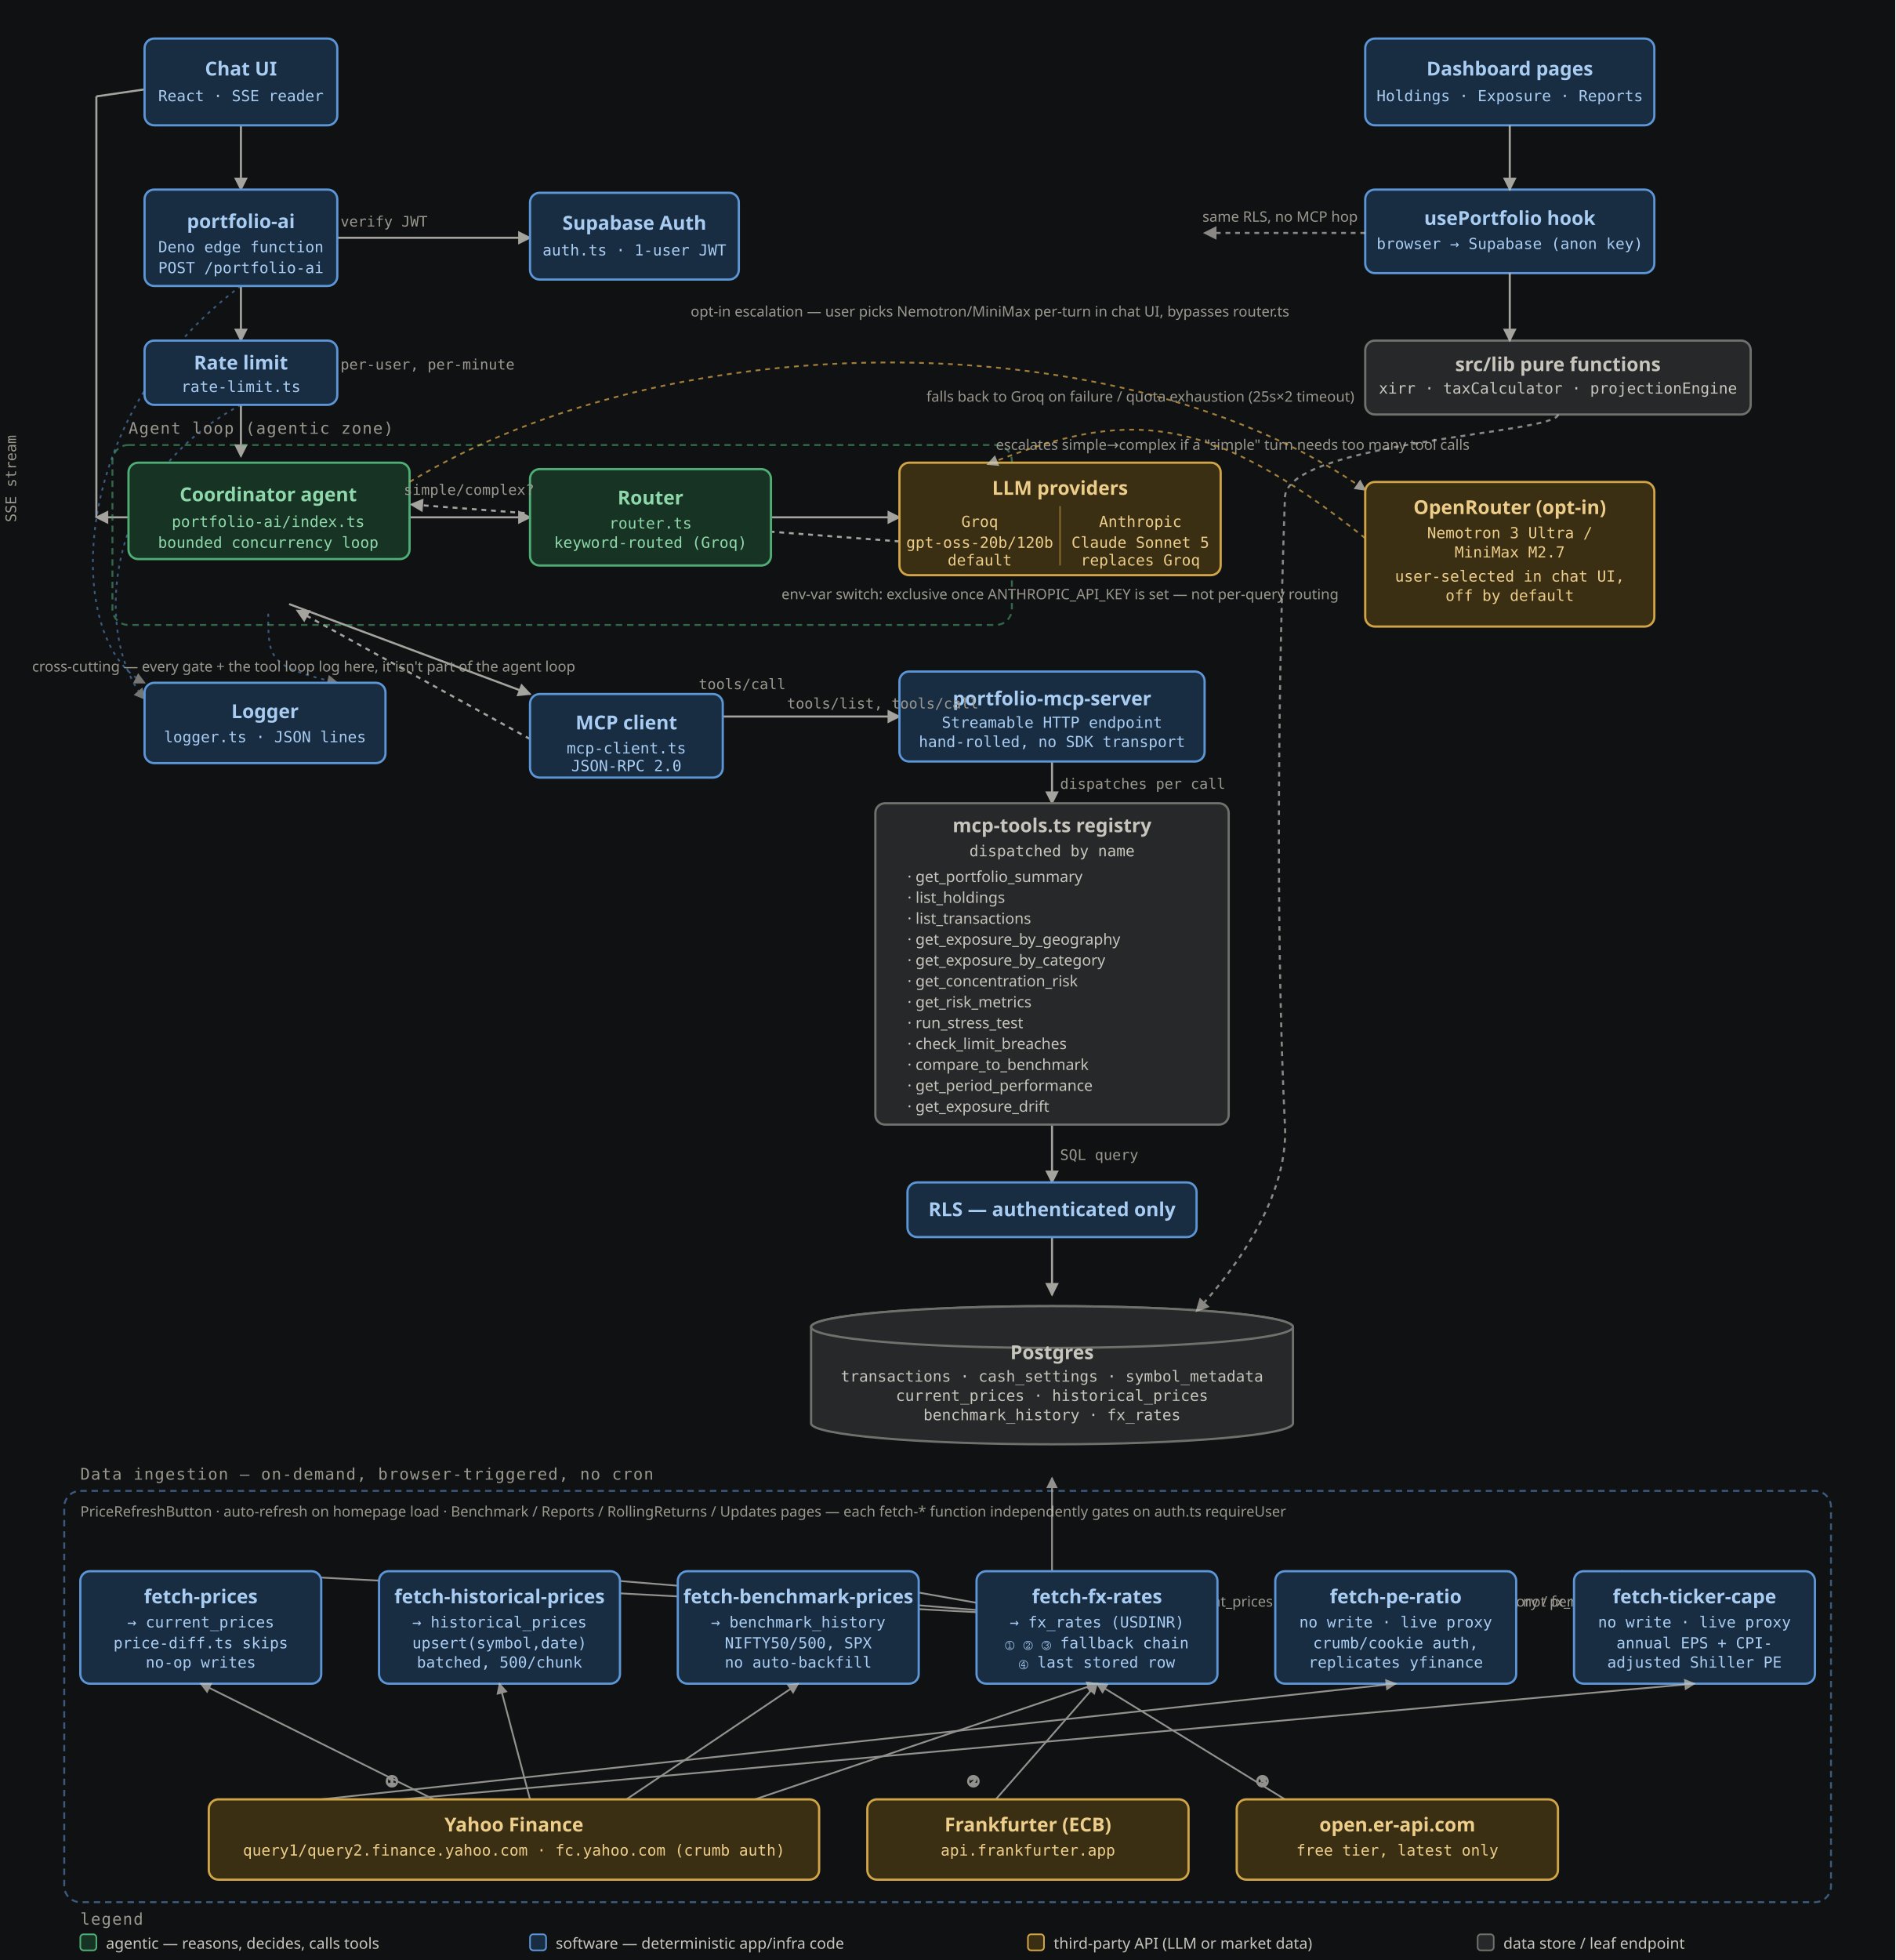
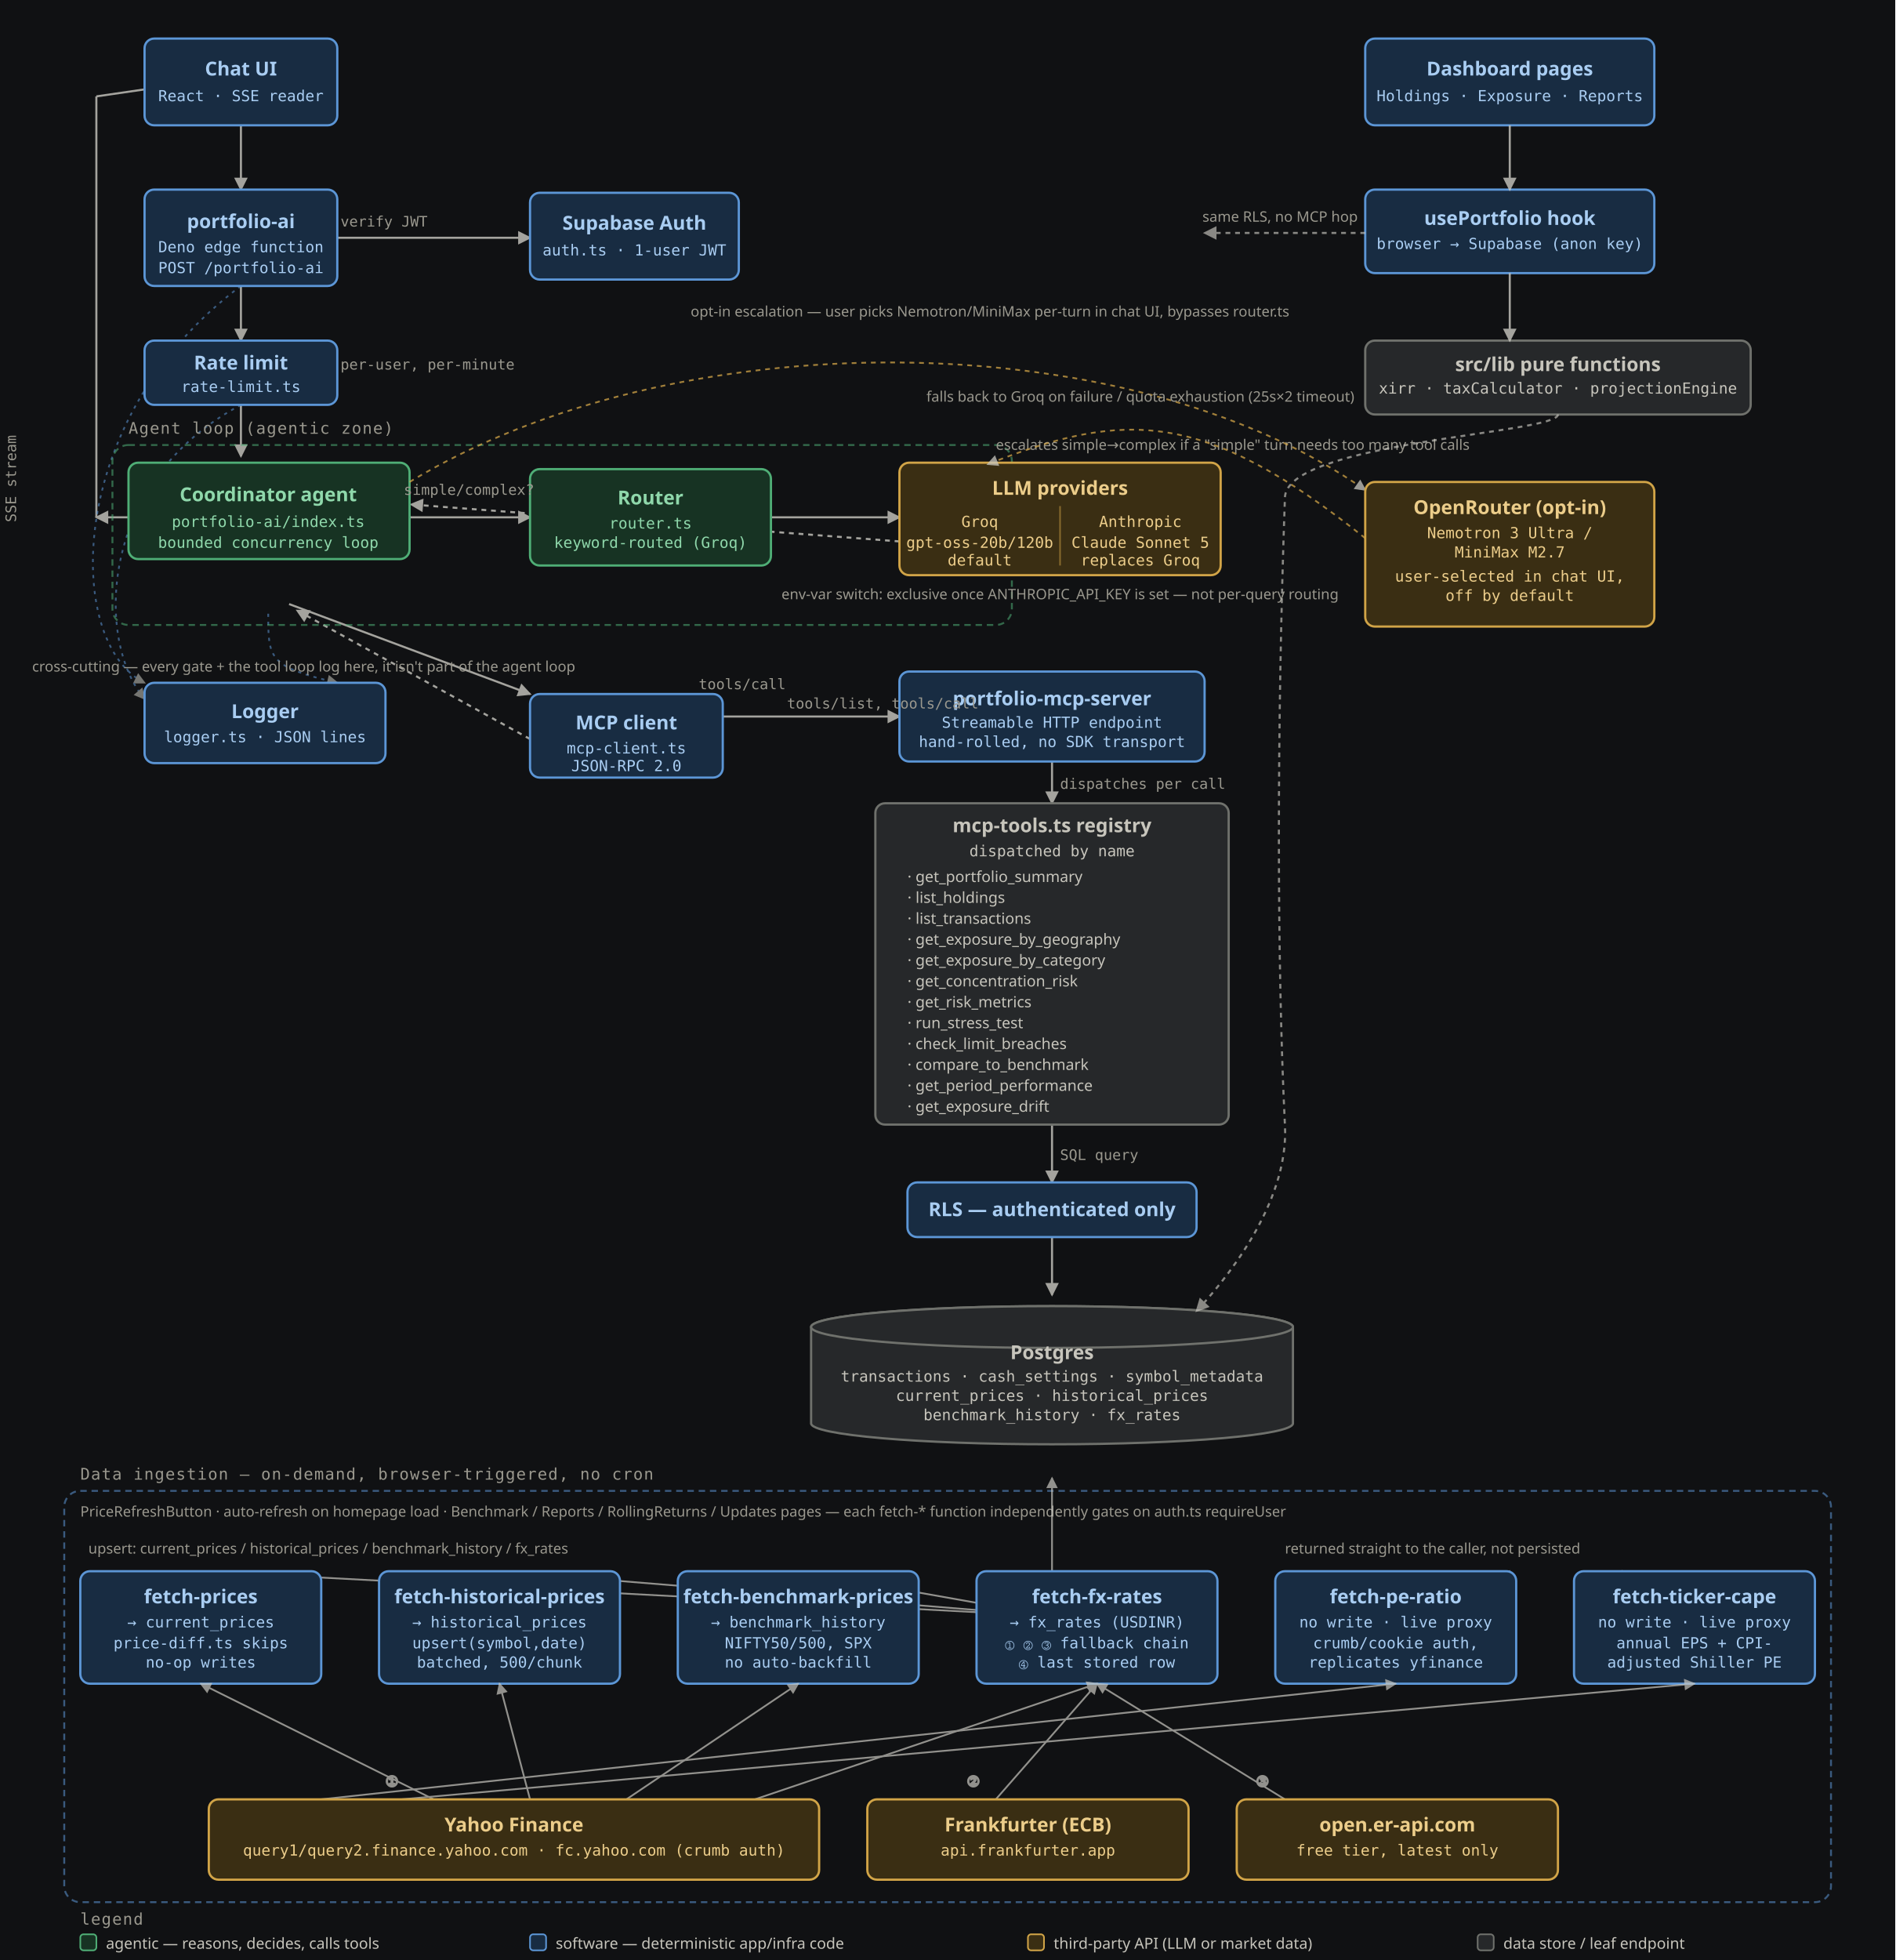
<svg xmlns="http://www.w3.org/2000/svg" viewBox="0 0 1180 1220" role="img" aria-label="Portfolio AI architecture: the chat UI sends a request through Supabase Edge auth and rate limiting to the portfolio-ai coordinator agent, which for Groq picks a model via keyword routing or switches to Claude Sonnet 5 entirely once an Anthropic key is set, calls MCP tools over JSON-RPC against portfolio-mcp-server, which runs SQL against Postgres under RLS, and streams a token response back over SSE. A third provider, OpenRouter (Nemotron 3 Ultra / MiniMax M2.7), is available as an opt-in escalation the user selects per-turn from the chat UI rather than a third leg of the env-var switch, and falls back to Groq automatically on failure or quota exhaustion. Dashboard pages query Postgres directly via usePortfolio, bypassing the agent and MCP hop. Below, a separate on-demand data-ingestion pipeline of six edge functions pulls prices, FX rates and fundamentals from Yahoo Finance (with a Frankfurter/open.er-api.com fallback chain for FX) into the same Postgres tables.">
  <style>
    text { font-family: 'IBM Plex Sans', 'Segoe UI', ui-sans-serif, system-ui, sans-serif; }
    .mono { font-family: 'IBM Plex Mono', 'Cascadia Code', ui-monospace, Consolas, monospace; }
    .label { font-weight: 600; font-size: 12px; }
    .sub { font-size: 9.5px; }
    .edge { font-size: 9px; fill: #9a988e; }
    .group { font-size: 10px; letter-spacing: 0.06em; text-transform: uppercase; fill: #9a988e; }
    .box { stroke-width: 1.4; }
  </style>
  <defs>
    <marker id="arrow" viewBox="0 0 8 8" refX="7" refY="4" markerWidth="6.5" markerHeight="6.5" orient="auto-start-reverse">
      <path d="M0,0 L8,4 L0,8 z" fill="#c9c8c0" />
    </marker>
  </defs>
  <rect x="0" y="0" width="1180" height="1220" fill="#101113" />
  <g stroke="#c9c8c0" stroke-width="1.3" fill="none" opacity="0.8">
    <line x1="150" y1="78" x2="150" y2="118" marker-end="url(#arrow)" />
    <line x1="185" y1="148" x2="330" y2="148" marker-end="url(#arrow)" />
    <line x1="150" y1="178" x2="150" y2="212" marker-end="url(#arrow)" />
    <line x1="150" y1="252" x2="150" y2="284" marker-end="url(#arrow)" />
    <line x1="255" y1="322" x2="330" y2="322" marker-end="url(#arrow)" />
    <line x1="480" y1="322" x2="560" y2="322" marker-end="url(#arrow)" />
    <line x1="180" y1="376" x2="330" y2="432" marker-end="url(#arrow)" />
    <line x1="425" y1="446" x2="560" y2="446" marker-end="url(#arrow)" />
    <line x1="655" y1="474" x2="655" y2="500" marker-end="url(#arrow)" />
    <line x1="655" y1="700" x2="655" y2="736" marker-end="url(#arrow)" />
    <line x1="655" y1="770" x2="655" y2="806" marker-end="url(#arrow)" />
    <line x1="330" y1="460" x2="185" y2="380" stroke-dasharray="3 3" marker-end="url(#arrow)" />
    <line x1="560" y1="337" x2="256" y2="314" stroke-dasharray="3 3" marker-end="url(#arrow)" />
    <line x1="120" y1="322" x2="60" y2="322" marker-end="url(#arrow)" />
    <line x1="60" y1="322" x2="60" y2="60" marker-end="none" />
    <line x1="60" y1="60" x2="115" y2="52" marker-end="url(#arrow)" />
  </g>
  <g stroke="#5c96d6" stroke-width="1.1" fill="none" opacity="0.55" stroke-dasharray="2 3">
    <path d="M 150 178 C 40 260, 40 400, 90 425" marker-end="url(#arrow)" />
    <path d="M 150 252 C 60 300, 60 400, 90 435" marker-end="url(#arrow)" />
    <path d="M 167 382 C 167 410, 167 415, 210 425" marker-end="url(#arrow)" />
  </g>
  <g>
    <rect class="box" x="90" y="24" width="120" height="54" rx="6" fill="#182c42" stroke="#5c96d6" />
    <text class="label" x="150" y="47" text-anchor="middle" fill="#a9cdf2">Chat UI</text>
    <text class="mono sub" x="150" y="63" text-anchor="middle" fill="#a9cdf2">React · SSE reader</text>
  </g>
  <g>
    <rect class="box" x="90" y="118" width="120" height="60" rx="6" fill="#182c42" stroke="#5c96d6" />
    <text class="label" x="150" y="142" text-anchor="middle" fill="#a9cdf2">portfolio-ai</text>
    <text class="mono sub" x="150" y="157" text-anchor="middle" fill="#a9cdf2">Deno edge function</text>
    <text class="mono sub" x="150" y="170" text-anchor="middle" fill="#a9cdf2">POST /portfolio-ai</text>
  </g>
  <g>
    <rect class="box" x="330" y="120" width="130" height="54" rx="6" fill="#182c42" stroke="#5c96d6" />
    <text class="label" x="395" y="143" text-anchor="middle" fill="#a9cdf2">Supabase Auth</text>
    <text class="mono sub" x="395" y="159" text-anchor="middle" fill="#a9cdf2">auth.ts · 1-user JWT</text>
  </g>
  <g>
    <rect class="box" x="90" y="212" width="120" height="40" rx="6" fill="#182c42" stroke="#5c96d6" />
    <text class="label" x="150" y="230" text-anchor="middle" fill="#a9cdf2">Rate limit</text>
    <text class="mono sub" x="150" y="244" text-anchor="middle" fill="#a9cdf2">rate-limit.ts</text>
  </g>
  <rect x="70" y="277" width="560" height="112" rx="10" fill="none" stroke="#4fae76" stroke-width="1.2" stroke-dasharray="4 3" opacity="0.55" />
  <text class="mono group" x="80" y="270">Agent loop (agentic zone)</text>
  <g>
    <rect class="box" x="80" y="288" width="175" height="60" rx="6" fill="#173323" stroke="#4fae76" />
    <text class="label" x="167" y="312" text-anchor="middle" fill="#8fd8ab">Coordinator agent</text>
    <text class="mono sub" x="167" y="328" text-anchor="middle" fill="#8fd8ab">portfolio-ai/index.ts</text>
    <text class="mono sub" x="167" y="341" text-anchor="middle" fill="#8fd8ab">bounded concurrency loop</text>
  </g>
  <g>
    <rect class="box" x="330" y="292" width="150" height="60" rx="6" fill="#173323" stroke="#4fae76" />
    <text class="label" x="405" y="314" text-anchor="middle" fill="#8fd8ab">Router</text>
    <text class="mono sub" x="405" y="329" text-anchor="middle" fill="#8fd8ab">router.ts</text>
    <text class="mono sub" x="405" y="341" text-anchor="middle" fill="#8fd8ab">keyword-routed (Groq)</text>
  </g>
  <g>
    <rect class="box" x="560" y="288" width="200" height="70" rx="6" fill="#3a2e13" stroke="#d1a447" />
    <text class="label" x="660" y="308" text-anchor="middle" fill="#eccd8a">LLM providers</text>
    <line x1="660" y1="315" x2="660" y2="352" stroke="#d1a447" stroke-width="1" opacity="0.5" />
    <text class="mono sub" x="610" y="328" text-anchor="middle" fill="#eccd8a">Groq</text>
    <text class="mono sub" x="610" y="341" text-anchor="middle" fill="#eccd8a">gpt-oss-20b/120b</text>
    <text class="mono sub" x="610" y="352" text-anchor="middle" fill="#eccd8a">default</text>
    <text class="mono sub" x="710" y="328" text-anchor="middle" fill="#eccd8a">Anthropic</text>
    <text class="mono sub" x="710" y="341" text-anchor="middle" fill="#eccd8a">Claude Sonnet 5</text>
    <text class="mono sub" x="710" y="352" text-anchor="middle" fill="#eccd8a">replaces Groq</text>
  </g>
  <text class="edge" x="620" y="280">escalates simple→complex if a "simple" turn needs too many tool calls</text>
  <text class="edge" x="660" y="373" text-anchor="middle">env-var switch: exclusive once ANTHROPIC_API_KEY is set — not per-query routing</text>
  <g stroke="#d1a447" stroke-width="1.1" fill="none" opacity="0.75" stroke-dasharray="3 3">
    <path d="M 255 300 C 420 200, 700 200, 850 305" marker-end="url(#arrow)" />
    <path d="M 850 335 C 750 255, 700 255, 615 289" marker-end="url(#arrow)" />
  </g>
  <text class="edge" x="430" y="197">opt-in escalation — user picks Nemotron/MiniMax per-turn in chat UI, bypasses router.ts</text>
  <text class="edge" x="710" y="250" text-anchor="middle">falls back to Groq on failure / quota exhaustion (25s×2 timeout)</text>
  <g>
    <rect class="box" x="850" y="300" width="180" height="90" rx="6" fill="#3a2e13" stroke="#d1a447" />
    <text class="label" x="940" y="320" text-anchor="middle" fill="#eccd8a">OpenRouter (opt-in)</text>
    <text class="mono sub" x="940" y="335" text-anchor="middle" fill="#eccd8a">Nemotron 3 Ultra /</text>
    <text class="mono sub" x="940" y="347" text-anchor="middle" fill="#eccd8a">MiniMax M2.7</text>
    <text class="mono sub" x="940" y="362" text-anchor="middle" fill="#eccd8a">user-selected in chat UI,</text>
    <text class="mono sub" x="940" y="374" text-anchor="middle" fill="#eccd8a">off by default</text>
  </g>
  <g>
    <rect class="box" x="90" y="425" width="150" height="50" rx="6" fill="#182c42" stroke="#5c96d6" />
    <text class="label" x="165" y="447" text-anchor="middle" fill="#a9cdf2">Logger</text>
    <text class="mono sub" x="165" y="462" text-anchor="middle" fill="#a9cdf2">logger.ts · JSON lines</text>
  </g>
  <text class="edge" x="20" y="418">cross-cutting — every gate + the tool loop log here, it isn't part of the agent loop</text>
  <g>
    <rect class="box" x="330" y="432" width="120" height="52" rx="6" fill="#182c42" stroke="#5c96d6" />
    <text class="label" x="390" y="454" text-anchor="middle" fill="#a9cdf2">MCP client</text>
    <text class="mono sub" x="390" y="469" text-anchor="middle" fill="#a9cdf2">mcp-client.ts</text>
    <text class="mono sub" x="390" y="480" text-anchor="middle" fill="#a9cdf2">JSON-RPC 2.0</text>
  </g>
  <g>
    <rect class="box" x="560" y="418" width="190" height="56" rx="6" fill="#182c42" stroke="#5c96d6" />
    <text class="label" x="655" y="439" text-anchor="middle" fill="#a9cdf2">portfolio-mcp-server</text>
    <text class="mono sub" x="655" y="453" text-anchor="middle" fill="#a9cdf2">Streamable HTTP endpoint</text>
    <text class="mono sub" x="655" y="465" text-anchor="middle" fill="#a9cdf2">hand-rolled, no SDK transport</text>
  </g>
  <g>
    <rect class="box" x="545" y="500" width="220" height="200" rx="6" fill="#26282a" stroke="#6f716c" />
    <text class="label" x="655" y="518" text-anchor="middle" fill="#c7c5bc">mcp-tools.ts registry</text>
    <text class="mono sub" x="655" y="533" fill="#c7c5bc" text-anchor="middle">dispatched by name</text>
    <g class="mono sub" fill="#c7c5bc">
      <text x="565" y="549">· get_portfolio_summary</text>
      <text x="565" y="562">· list_holdings</text>
      <text x="565" y="575">· list_transactions</text>
      <text x="565" y="588">· get_exposure_by_geography</text>
      <text x="565" y="601">· get_exposure_by_category</text>
      <text x="565" y="614">· get_concentration_risk</text>
      <text x="565" y="627">· get_risk_metrics</text>
      <text x="565" y="640">· run_stress_test</text>
      <text x="565" y="653">· check_limit_breaches</text>
      <text x="565" y="666">· compare_to_benchmark</text>
      <text x="565" y="679">· get_period_performance</text>
      <text x="565" y="692">· get_exposure_drift</text>
    </g>
  </g>
  <g>
    <rect class="box" x="565" y="736" width="180" height="34" rx="6" fill="#182c42" stroke="#5c96d6" />
    <text class="label" x="655" y="757" text-anchor="middle" fill="#a9cdf2">RLS — authenticated only</text>
  </g>
  <g>
    <path d="M 505 886 v -60 a150,13 0 0 1 300,0 v 60 a150,13 0 0 1 -300,0 z" fill="#26282a" stroke="#6f716c" stroke-width="1.4" />
    <ellipse cx="655" cy="826" rx="150" ry="13" fill="#26282a" stroke="#6f716c" stroke-width="1.4" />
    <text class="label" x="655" y="846" text-anchor="middle" fill="#c7c5bc">Postgres</text>
    <text class="mono sub" x="655" y="860" text-anchor="middle" fill="#c7c5bc">transactions · cash_settings · symbol_metadata</text>
    <text class="mono sub" x="655" y="872" text-anchor="middle" fill="#c7c5bc">current_prices · historical_prices</text>
    <text class="mono sub" x="655" y="884" text-anchor="middle" fill="#c7c5bc">benchmark_history · fx_rates</text>
  </g>
  <g>
    <rect class="box" x="850" y="24" width="180" height="54" rx="6" fill="#182c42" stroke="#5c96d6" />
    <text class="label" x="940" y="47" text-anchor="middle" fill="#a9cdf2">Dashboard pages</text>
    <text class="mono sub" x="940" y="63" text-anchor="middle" fill="#a9cdf2">Holdings · Exposure · Reports</text>
  </g>
  <g>
    <rect class="box" x="850" y="118" width="180" height="52" rx="6" fill="#182c42" stroke="#5c96d6" />
    <text class="label" x="940" y="140" text-anchor="middle" fill="#a9cdf2">usePortfolio hook</text>
    <text class="mono sub" x="940" y="155" text-anchor="middle" fill="#a9cdf2">browser → Supabase (anon key)</text>
  </g>
  <g>
    <rect class="box" x="850" y="212" width="240" height="46" rx="6" fill="#26282a" stroke="#6f716c" />
    <text class="label" x="970" y="231" text-anchor="middle" fill="#c7c5bc">src/lib pure functions</text>
    <text class="mono sub" x="970" y="245" text-anchor="middle" fill="#c7c5bc">xirr · taxCalculator · projectionEngine</text>
  </g>
  <line x1="940" y1="78" x2="940" y2="118" stroke="#c9c8c0" stroke-width="1.3" opacity="0.8" marker-end="url(#arrow)" />
  <line x1="940" y1="170" x2="940" y2="212" stroke="#c9c8c0" stroke-width="1.3" opacity="0.8" marker-end="url(#arrow)" />
  <line x1="850" y1="145" x2="750" y2="145" stroke="#c9c8c0" stroke-width="1.3" stroke-dasharray="3 3" opacity="0.65" marker-end="url(#arrow)" />
  <text class="edge" x="797" y="138" text-anchor="middle">same RLS, no MCP hop</text>
  <path d="M 970 258 C 970 270, 800 275, 800 310 C 795 450, 795 600, 800 700 C 803 750, 760 800, 745 816" stroke="#c9c8c0" stroke-width="1.3" fill="none" stroke-dasharray="3 3" opacity="0.65" marker-end="url(#arrow)" />
  <text class="edge mono" x="10" y="325" transform="rotate(-90 10 325)">SSE stream</text>
  <text class="edge mono" x="212" y="141">verify JWT</text>
  <text class="edge mono" x="212" y="230">per-user, per-minute</text>
  <text class="edge mono" x="292" y="308" text-anchor="middle">simple/complex?</text>
  <text class="edge mono" x="435" y="429">tools/call</text>
  <text class="edge mono" x="490" y="441">tools/list, tools/call</text>
  <text class="edge mono" x="660" y="491">dispatches per call</text>
  <text class="edge mono" x="660" y="722">SQL query</text>
  <rect x="40" y="928" width="1100" height="256" rx="10" fill="none" stroke="#5c96d6" stroke-width="1.2" stroke-dasharray="4 3" opacity="0.55" />
  <text class="mono group" x="50" y="921">Data ingestion — on-demand, browser-triggered, no cron</text>
  <text class="edge" x="50" y="944">PriceRefreshButton · auto-refresh on homepage load · Benchmark / Reports / RollingReturns / Updates pages — each fetch-* function independently gates on auth.ts requireUser</text>
  <g stroke="#c9c8c0" stroke-width="1.1" fill="none" opacity="0.7">
    <line x1="125" y1="978" x2="655" y2="1006" />
    <line x1="311" y1="978" x2="655" y2="1006" />
    <line x1="497" y1="978" x2="655" y2="1006" />
    <line x1="683" y1="978" x2="655" y2="1006" />
    <line x1="655" y1="1006" x2="655" y2="920" marker-end="url(#arrow)" />
  </g>
-   <text class="edge" x="700" y="1000">upsert: current_prices / historical_prices / benchmark_history / fx_rates</text>
+   <text class="edge" x="55" y="967">upsert: current_prices / historical_prices / benchmark_history / fx_rates</text>
  <g stroke="#c9c8c0" stroke-width="1.1" fill="none" opacity="0.6" stroke-dasharray="2 3">
    <path d="M 869 978 C 869 1000, 940 1006, 940 978" marker-end="url(#arrow)" />
    <path d="M 1055 978 C 1055 1000, 1010 1006, 1010 978" marker-end="url(#arrow)" />
  </g>
-   <text class="edge" x="820" y="1000">returned straight to the caller, not persisted</text>
+   <text class="edge" x="800" y="967">returned straight to the caller, not persisted</text>
  <g>
    <rect class="box" x="50" y="978" width="150" height="70" rx="6" fill="#182c42" stroke="#5c96d6" />
    <text class="label" x="125" y="998" text-anchor="middle" fill="#a9cdf2">fetch-prices</text>
    <text class="mono sub" x="125" y="1013" text-anchor="middle" fill="#a9cdf2">→ current_prices</text>
    <text class="mono sub" x="125" y="1026" text-anchor="middle" fill="#a9cdf2">price-diff.ts skips</text>
    <text class="mono sub" x="125" y="1038" text-anchor="middle" fill="#a9cdf2">no-op writes</text>
  </g>
  <g>
    <rect class="box" x="236" y="978" width="150" height="70" rx="6" fill="#182c42" stroke="#5c96d6" />
    <text class="label" x="311" y="998" text-anchor="middle" fill="#a9cdf2">fetch-historical-prices</text>
    <text class="mono sub" x="311" y="1013" text-anchor="middle" fill="#a9cdf2">→ historical_prices</text>
    <text class="mono sub" x="311" y="1026" text-anchor="middle" fill="#a9cdf2">upsert(symbol,date)</text>
    <text class="mono sub" x="311" y="1038" text-anchor="middle" fill="#a9cdf2">batched, 500/chunk</text>
  </g>
  <g>
    <rect class="box" x="422" y="978" width="150" height="70" rx="6" fill="#182c42" stroke="#5c96d6" />
    <text class="label" x="497" y="998" text-anchor="middle" fill="#a9cdf2">fetch-benchmark-prices</text>
    <text class="mono sub" x="497" y="1013" text-anchor="middle" fill="#a9cdf2">→ benchmark_history</text>
    <text class="mono sub" x="497" y="1026" text-anchor="middle" fill="#a9cdf2">NIFTY50/500, SPX</text>
    <text class="mono sub" x="497" y="1038" text-anchor="middle" fill="#a9cdf2">no auto-backfill</text>
  </g>
  <g>
    <rect class="box" x="608" y="978" width="150" height="70" rx="6" fill="#182c42" stroke="#5c96d6" />
    <text class="label" x="683" y="998" text-anchor="middle" fill="#a9cdf2">fetch-fx-rates</text>
    <text class="mono sub" x="683" y="1013" text-anchor="middle" fill="#a9cdf2">→ fx_rates (USDINR)</text>
    <text class="mono sub" x="683" y="1026" text-anchor="middle" fill="#a9cdf2">① ② ③ fallback chain</text>
    <text class="mono sub" x="683" y="1038" text-anchor="middle" fill="#a9cdf2">④ last stored row</text>
  </g>
  <g>
    <rect class="box" x="794" y="978" width="150" height="70" rx="6" fill="#182c42" stroke="#5c96d6" />
    <text class="label" x="869" y="998" text-anchor="middle" fill="#a9cdf2">fetch-pe-ratio</text>
    <text class="mono sub" x="869" y="1013" text-anchor="middle" fill="#a9cdf2">no write · live proxy</text>
    <text class="mono sub" x="869" y="1026" text-anchor="middle" fill="#a9cdf2">crumb/cookie auth,</text>
    <text class="mono sub" x="869" y="1038" text-anchor="middle" fill="#a9cdf2">replicates yfinance</text>
  </g>
  <g>
    <rect class="box" x="980" y="978" width="150" height="70" rx="6" fill="#182c42" stroke="#5c96d6" />
    <text class="label" x="1055" y="998" text-anchor="middle" fill="#a9cdf2">fetch-ticker-cape</text>
    <text class="mono sub" x="1055" y="1013" text-anchor="middle" fill="#a9cdf2">no write · live proxy</text>
    <text class="mono sub" x="1055" y="1026" text-anchor="middle" fill="#a9cdf2">annual EPS + CPI-</text>
    <text class="mono sub" x="1055" y="1038" text-anchor="middle" fill="#a9cdf2">adjusted Shiller PE</text>
  </g>
  <g stroke="#c9c8c0" stroke-width="1.1" fill="none" opacity="0.7">
    <line x1="270" y1="1120" x2="125" y2="1048" marker-end="url(#arrow)" />
    <line x1="330" y1="1120" x2="311" y2="1048" marker-end="url(#arrow)" />
    <line x1="390" y1="1120" x2="497" y2="1048" marker-end="url(#arrow)" />
    <line x1="470" y1="1120" x2="683" y2="1048" marker-end="url(#arrow)" />
    <text class="edge" x="240" y="1112">①</text>
    <line x1="620" y1="1120" x2="683" y2="1048" marker-end="url(#arrow)" />
    <text class="edge" x="602" y="1112">②</text>
    <line x1="800" y1="1120" x2="683" y2="1048" marker-end="url(#arrow)" />
    <text class="edge" x="782" y="1112">③</text>
    <line x1="200" y1="1120" x2="869" y2="1048" marker-end="url(#arrow)" />
    <line x1="250" y1="1120" x2="1055" y2="1048" marker-end="url(#arrow)" />
  </g>
  <g>
    <rect class="box" x="130" y="1120" width="380" height="50" rx="6" fill="#3a2e13" stroke="#d1a447" />
    <text class="label" x="320" y="1140" text-anchor="middle" fill="#eccd8a">Yahoo Finance</text>
    <text class="mono sub" x="320" y="1155" text-anchor="middle" fill="#eccd8a">query1/query2.finance.yahoo.com · fc.yahoo.com (crumb auth)</text>
  </g>
  <g>
    <rect class="box" x="540" y="1120" width="200" height="50" rx="6" fill="#3a2e13" stroke="#d1a447" />
    <text class="label" x="640" y="1140" text-anchor="middle" fill="#eccd8a">Frankfurter (ECB)</text>
    <text class="mono sub" x="640" y="1155" text-anchor="middle" fill="#eccd8a">api.frankfurter.app</text>
  </g>
  <g>
    <rect class="box" x="770" y="1120" width="200" height="50" rx="6" fill="#3a2e13" stroke="#d1a447" />
    <text class="label" x="870" y="1140" text-anchor="middle" fill="#eccd8a">open.er-api.com</text>
    <text class="mono sub" x="870" y="1155" text-anchor="middle" fill="#eccd8a">free tier, latest only</text>
  </g>
  <text class="mono group" x="50" y="1198">legend</text>
  <g class="mono sub">
    <rect x="50" y="1204" width="10" height="10" rx="2" fill="#173323" stroke="#4fae76" />
    <text x="66" y="1213" fill="#c7c5bc">agentic — reasons, decides, calls tools</text>
    <rect x="330" y="1204" width="10" height="10" rx="2" fill="#182c42" stroke="#5c96d6" />
    <text x="346" y="1213" fill="#c7c5bc">software — deterministic app/infra code</text>
    <rect x="640" y="1204" width="10" height="10" rx="2" fill="#3a2e13" stroke="#d1a447" />
    <text x="656" y="1213" fill="#c7c5bc">third-party API (LLM or market data)</text>
    <rect x="920" y="1204" width="10" height="10" rx="2" fill="#26282a" stroke="#6f716c" />
    <text x="936" y="1213" fill="#c7c5bc">data store / leaf endpoint</text>
  </g>
</svg>
